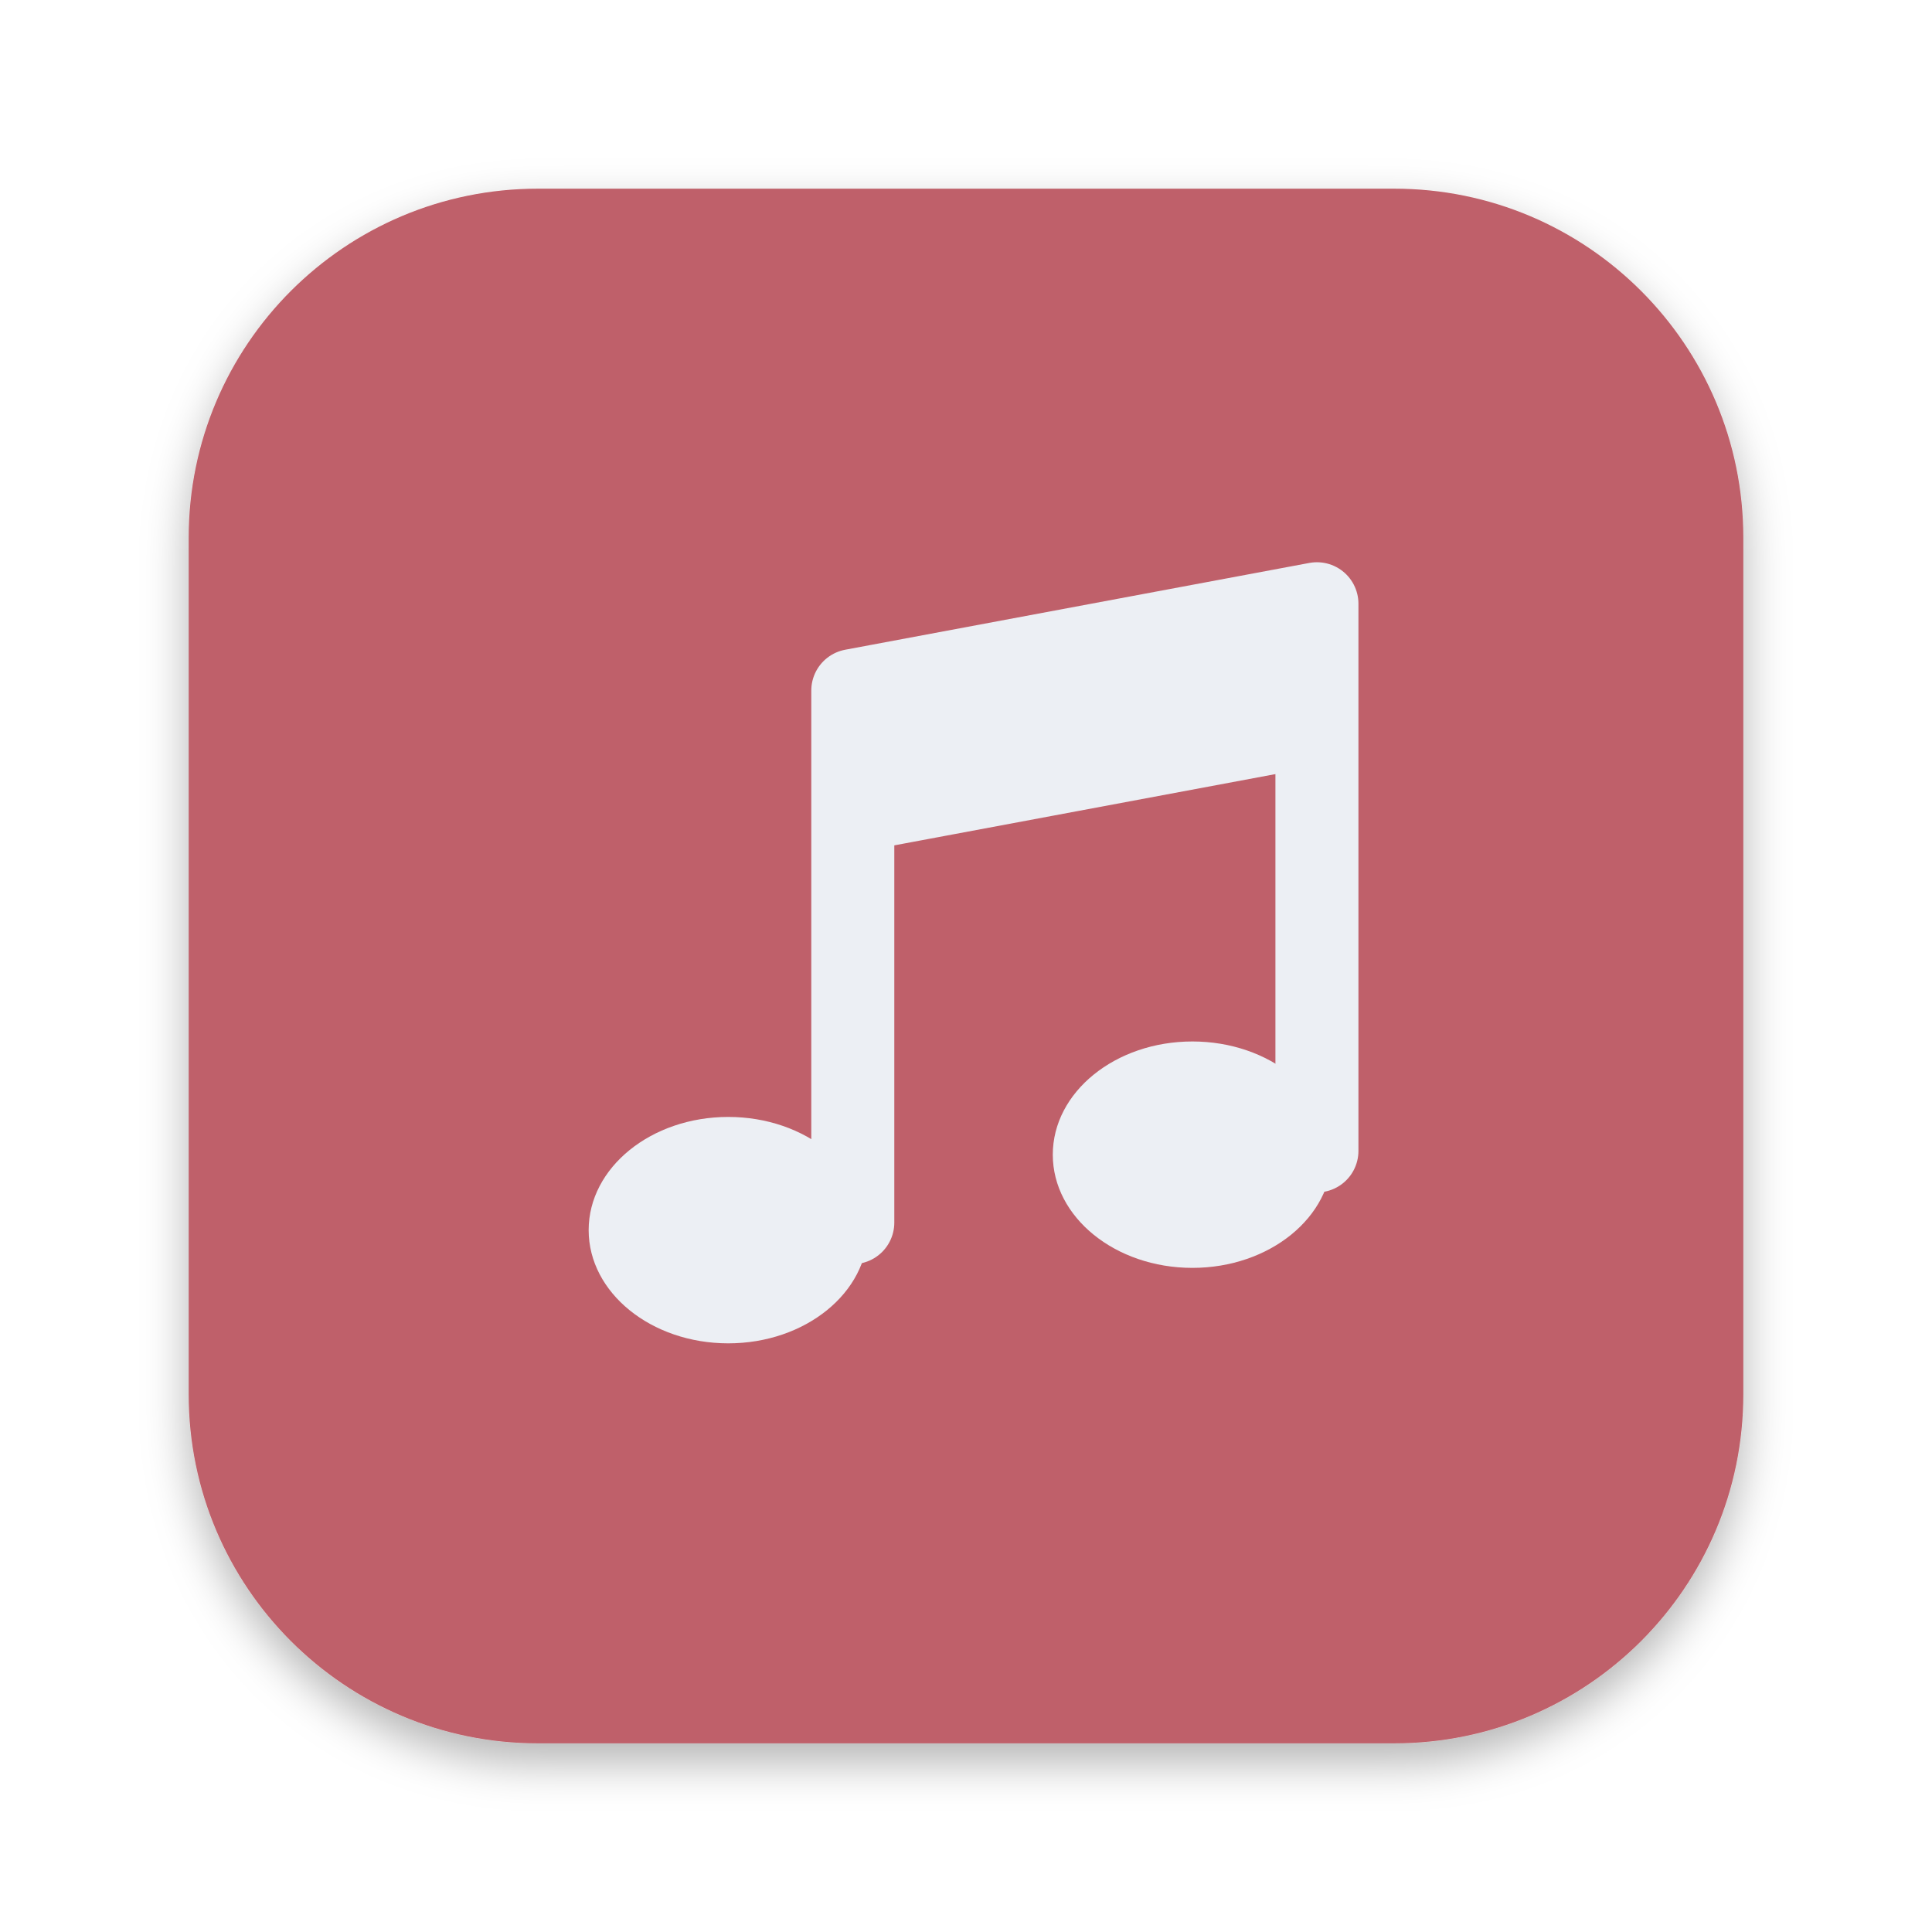
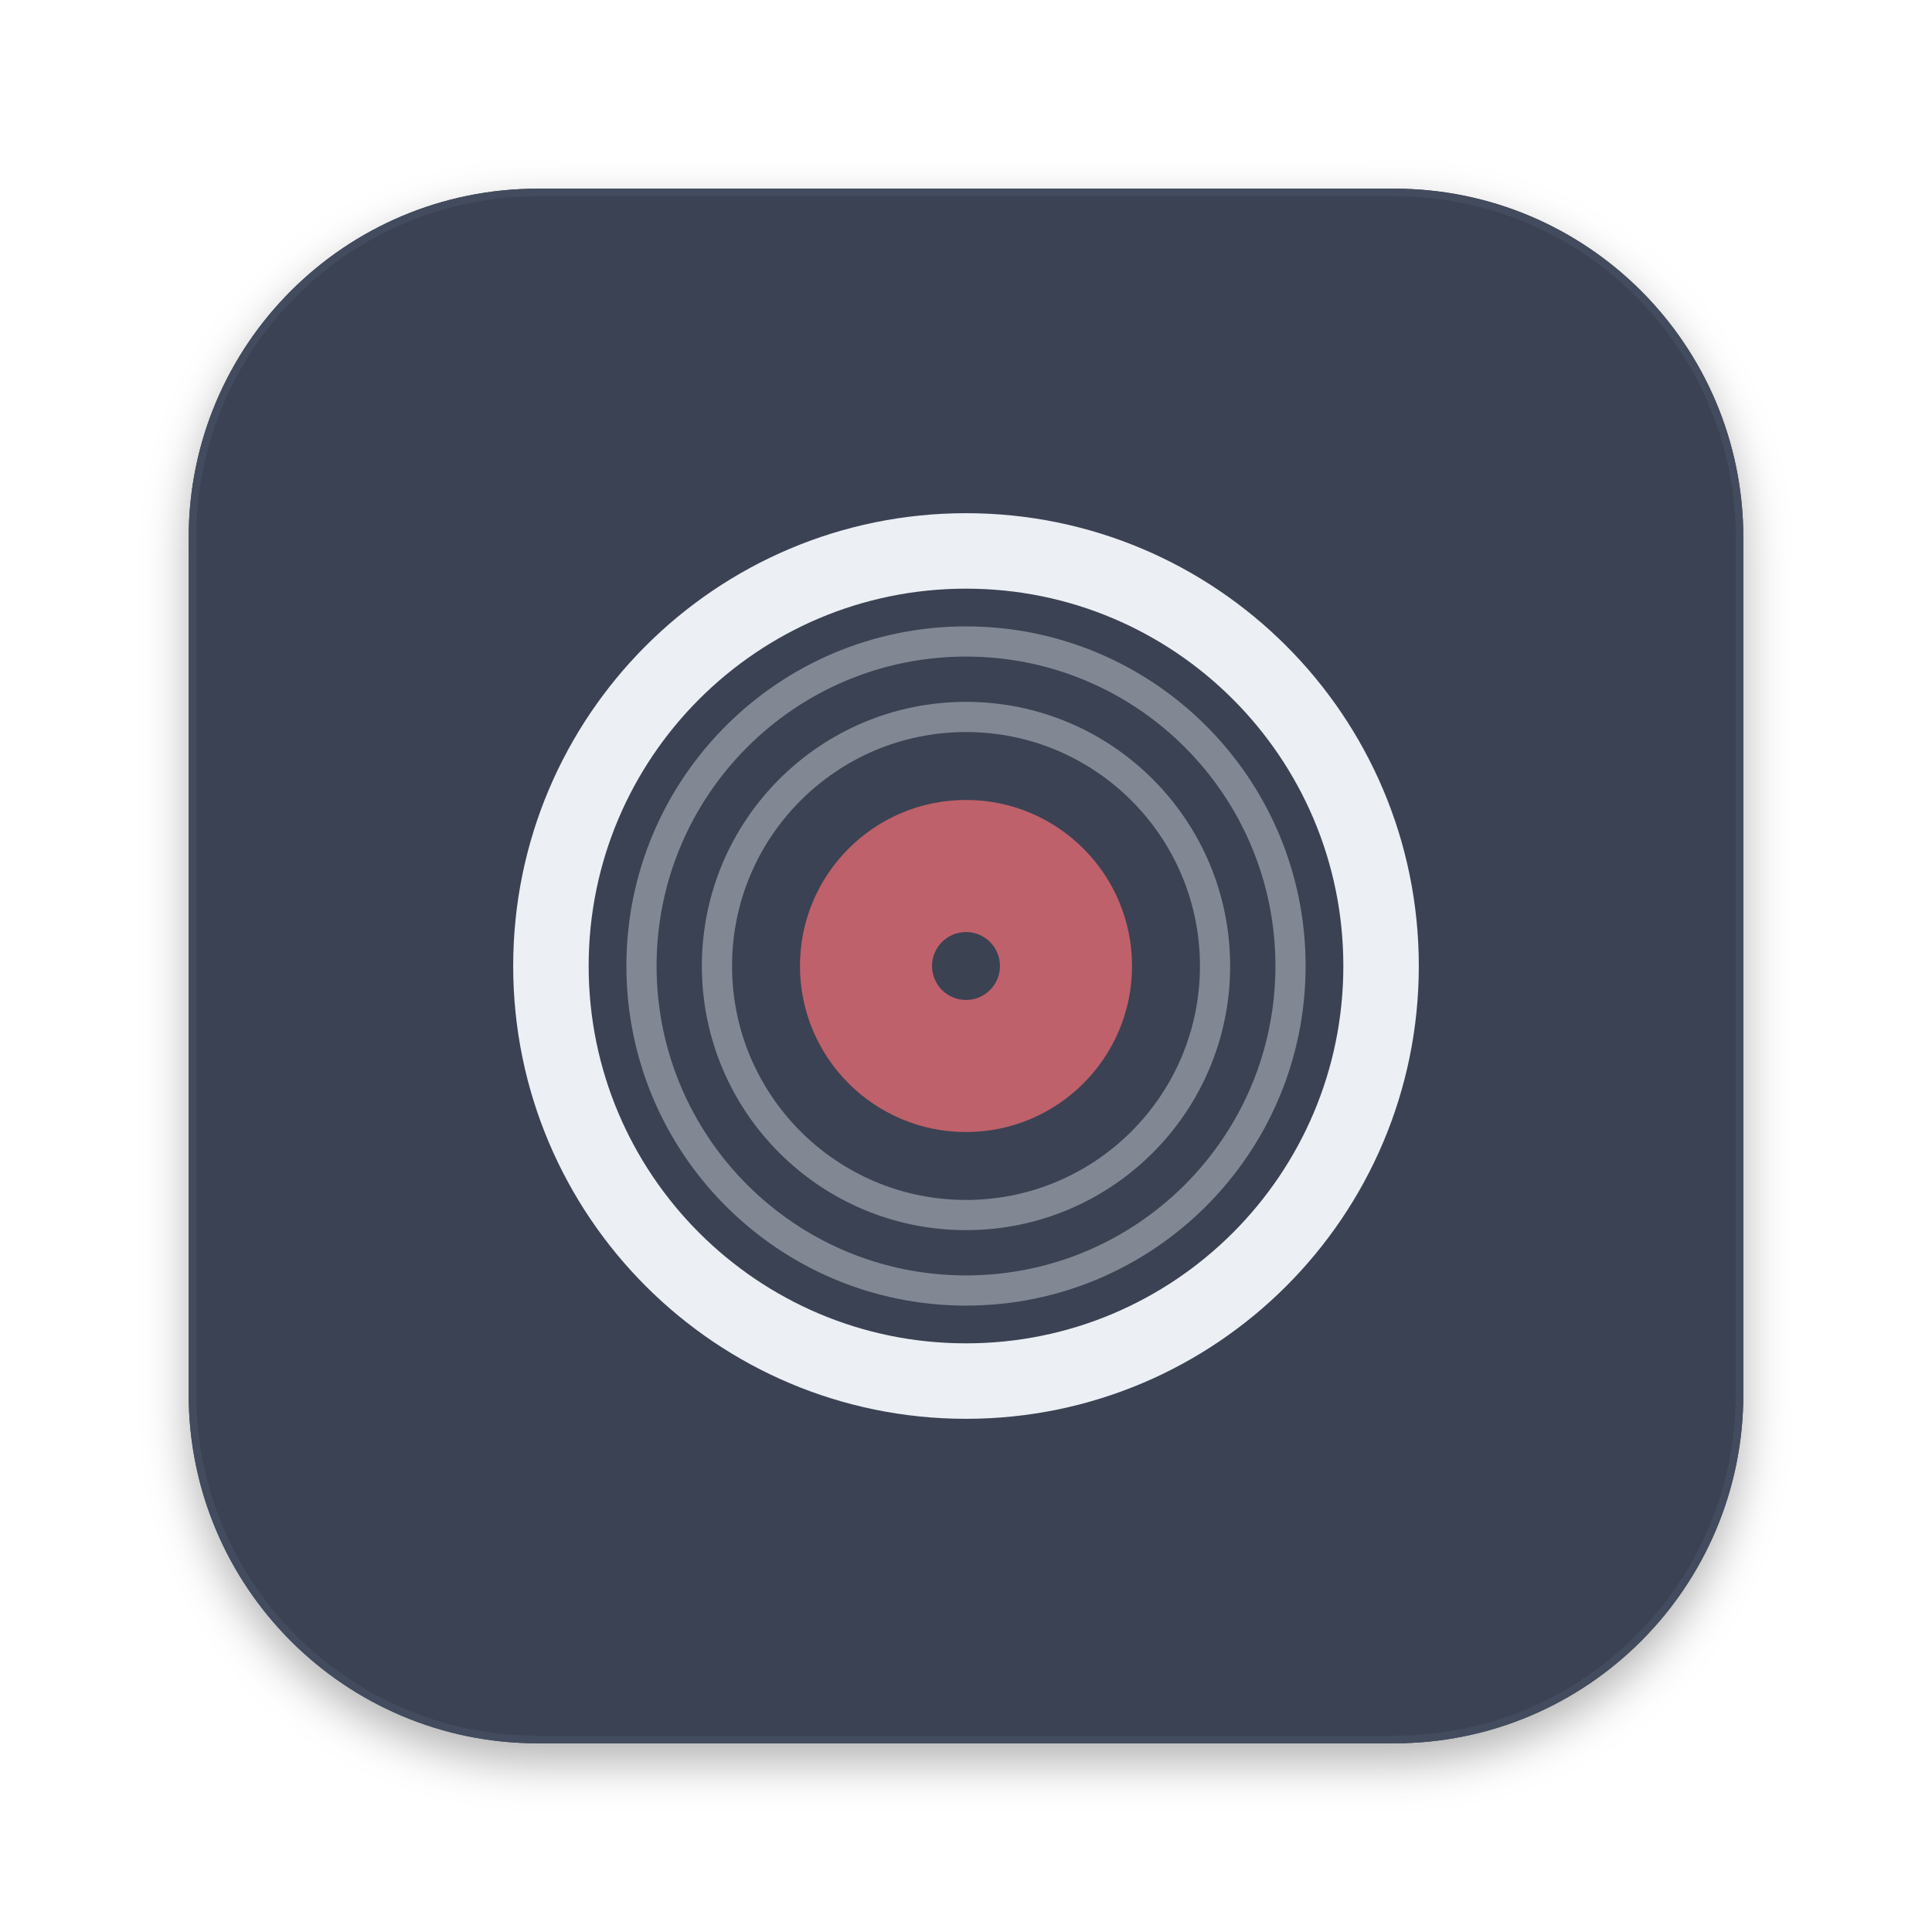
<svg xmlns="http://www.w3.org/2000/svg" width="1024" height="1024" viewBox="0 0 1024 1024">
  <defs>
    <filter id="drop" x="-10%" y="-10%" width="120%" height="125%">
      <feDropShadow dx="0" dy="10" stdDeviation="12" flood-color="#000000" flood-opacity="0.3" />
    </filter>
  </defs>
-   <rect x="100" y="100" width="824" height="824" rx="185" fill="#bf616a" filter="url(#drop)" />
-   <path d="M452 648V366l246-46v290" stroke="#eceff4" fill="none" stroke-width="44" stroke-linecap="round" stroke-linejoin="round" />
-   <path d="M452 366l246-46v76l-246 46Z" fill="#eceff4" stroke="#eceff4" stroke-width="20" stroke-linejoin="round" />
-   <ellipse cx="386" cy="652" rx="74" ry="60" fill="#eceff4" />
-   <ellipse cx="632" cy="612" rx="74" ry="60" fill="#eceff4" />
+   <rect x="100" y="100" width="824" height="824" rx="185" fill="#3b4252" filter="url(#drop)" />
+   <rect x="102" y="102" width="820" height="820" rx="183" fill="none" stroke="#434c5e" stroke-width="4" />
+   <path d="M292 512a220 220 0 1 0 440 0a220 220 0 1 0 -440 0Z" fill="none" stroke="#eceff4" stroke-width="40" stroke-linecap="round" stroke-linejoin="round" />
+   <g opacity="0.4">
+     <path d="M340 512a172 172 0 1 0 344 0a172 172 0 1 0 -344 0Z" fill="none" stroke="#eceff4" stroke-width="16" stroke-linecap="round" stroke-linejoin="round" />
+     <path d="M380 512a132 132 0 1 0 264 0a132 132 0 1 0 -264 0Z" fill="none" stroke="#eceff4" stroke-width="16" stroke-linecap="round" stroke-linejoin="round" />
+   </g>
+   <path d="M424 512a88 88 0 1 0 176 0a88 88 0 1 0 -176 0Z" fill="#bf616a" />
+   <path d="M494 512a18 18 0 1 0 36 0a18 18 0 1 0 -36 0Z" fill="#3b4252" />
</svg>
